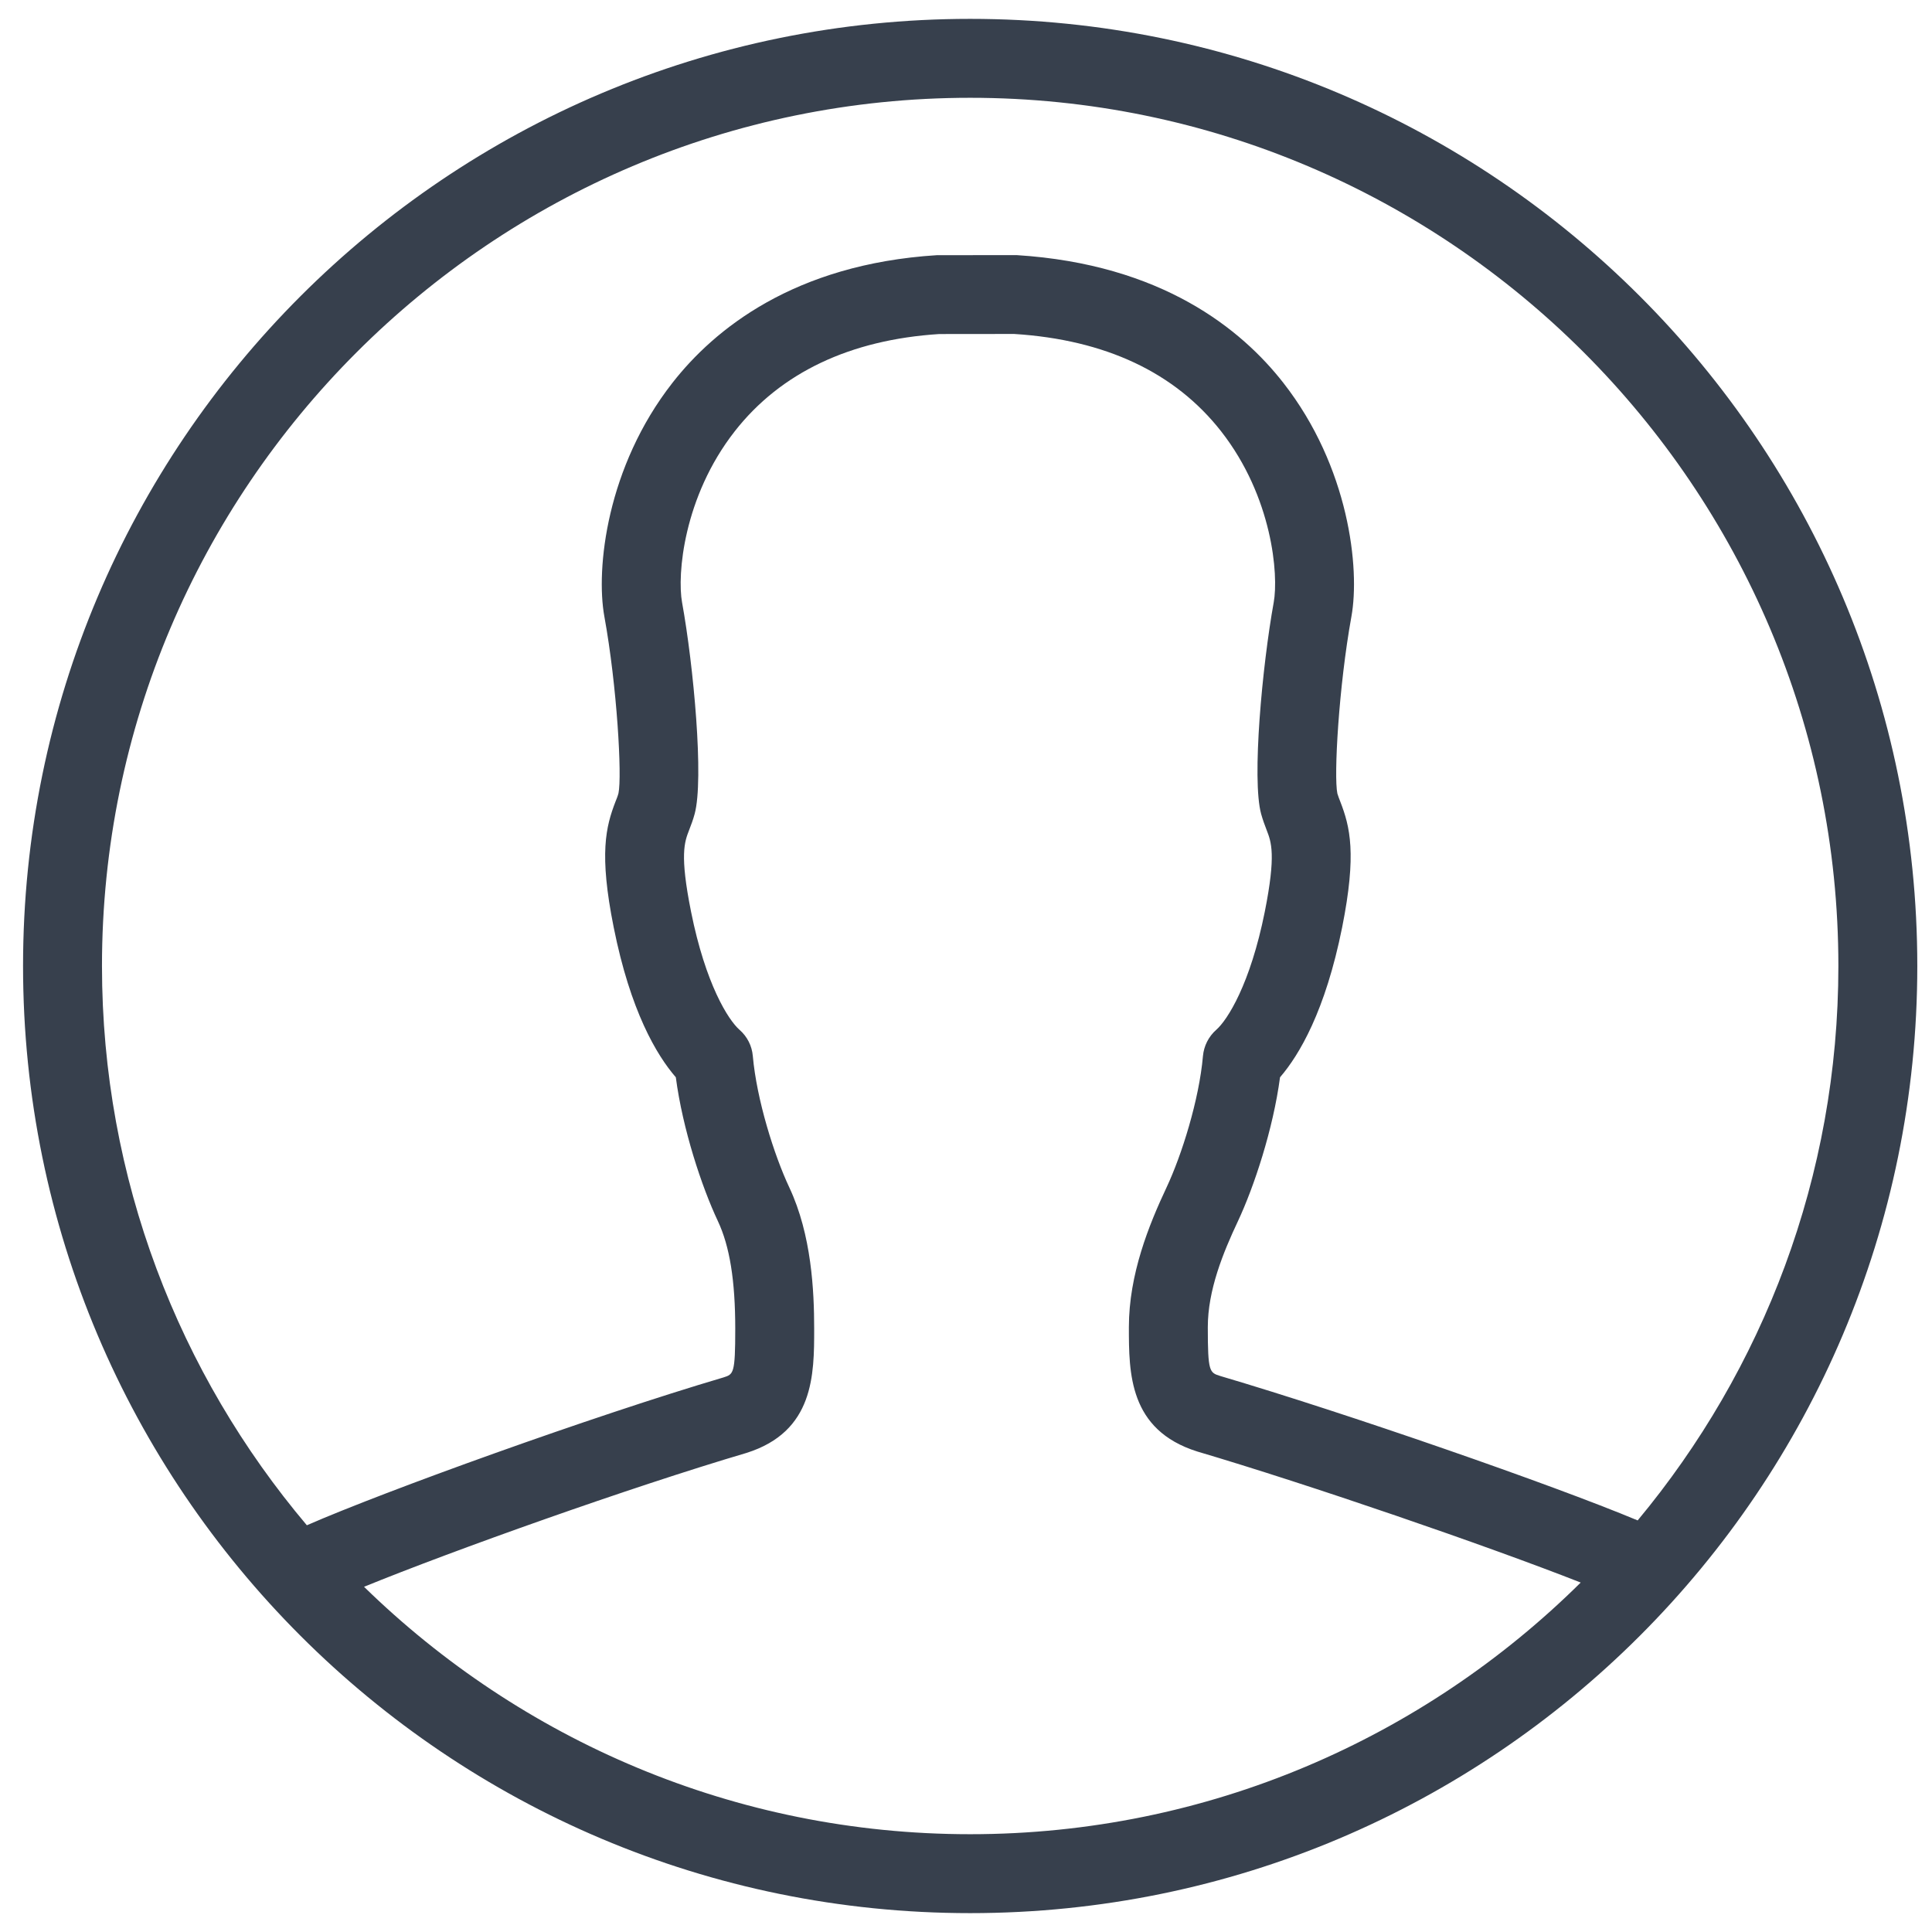
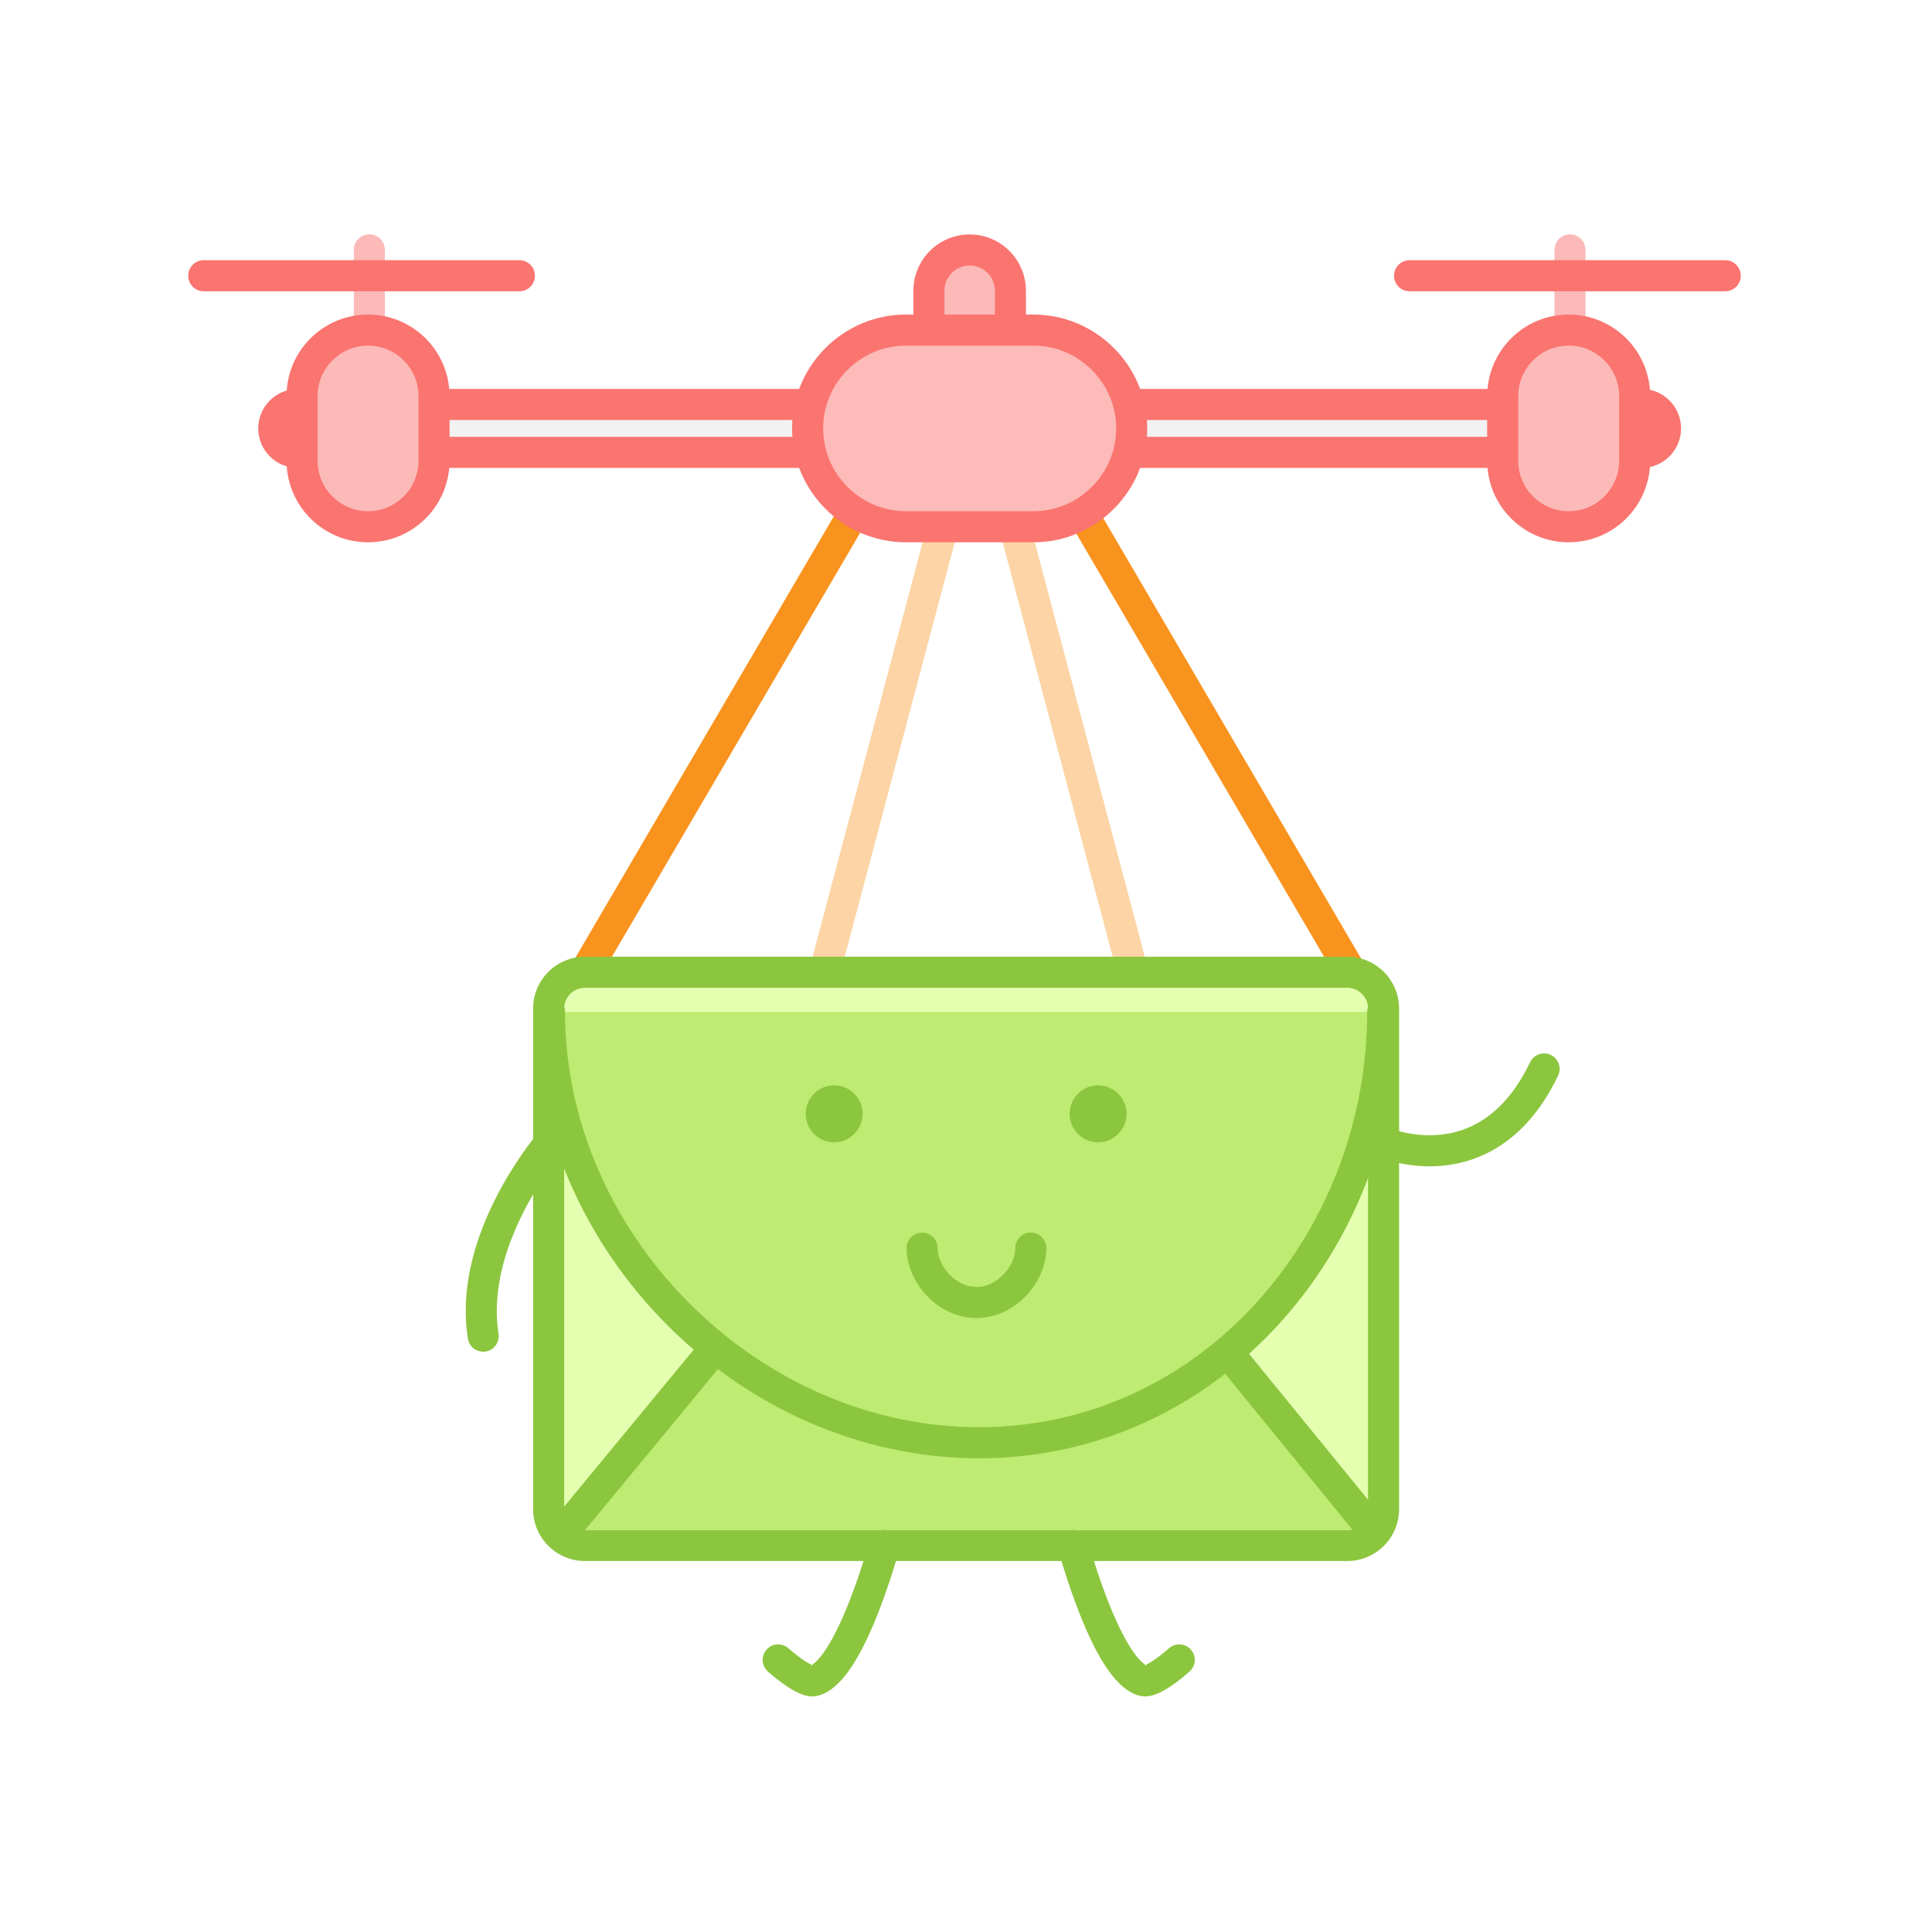
- <svg xmlns="http://www.w3.org/2000/svg" enable-background="new 0 0 512 512" height="512px" id="Layer_1" version="1.1" viewBox="0 0 512 512" width="512px" xml:space="preserve">
-   <path d="M257.107,5C118.473,5,6.109,117.365,6.109,255.998C6.109,394.631,118.473,507,257.107,507  s250.998-112.37,250.998-251.002C508.105,117.365,395.74,5,257.107,5z M257.107,25.917c126.868,0,230.082,103.214,230.082,230.082  c0,55.815-19.997,107.043-53.19,146.926c-22.939-9.58-77.089-28.372-110.609-38.269c-2.859-0.898-3.309-1.042-3.309-12.94  c0-9.826,4.044-19.721,7.987-28.096c4.269-9.1,9.334-24.399,11.153-38.126c5.086-5.904,12.01-17.547,16.463-39.739  c3.901-19.559,2.083-26.677-0.51-33.357c-0.266-0.705-0.552-1.399-0.756-2.094c-0.981-4.586,0.367-28.413,3.718-46.899  c2.308-12.685-0.593-39.658-18.057-61.972c-11.03-14.105-32.131-31.416-70.675-33.826l-21.141,0.02  c-37.891,2.391-59.012,19.701-70.042,33.806c-17.464,22.315-20.364,49.288-18.056,61.963c3.37,18.495,4.698,42.322,3.738,46.816  c-0.204,0.786-0.49,1.481-0.776,2.186c-2.574,6.68-4.412,13.798-0.49,33.357c4.432,22.192,11.357,33.836,16.463,39.739  c1.798,13.726,6.864,29.026,11.153,38.126c3.125,6.659,4.596,15.718,4.596,28.525c0,11.898-0.45,12.042-3.126,12.889  c-34.663,10.234-89.834,30.17-110.404,39.178c-33.846-40.066-54.293-91.785-54.293-148.212  C27.025,129.13,130.239,25.917,257.107,25.917z M96.474,420.516c23.552-9.615,70.512-26.365,101.355-35.475  c17.935-5.658,17.935-20.763,17.935-32.896c0-10.06-0.694-24.89-6.577-37.431c-4.045-8.589-8.662-23.317-9.682-34.847  c-0.225-2.696-1.491-5.188-3.534-6.965c-2.962-2.595-8.988-12.093-12.828-31.252c-3.043-15.167-1.756-18.486-0.51-21.693  c0.531-1.369,1.042-2.717,1.451-4.239c2.512-9.181-0.287-39.341-3.33-56.07c-1.327-7.272,0.347-27.933,13.951-45.337  c12.194-15.595,30.659-24.287,54.211-25.788l19.834-0.021c24.185,1.522,42.65,10.214,54.865,25.809  c13.604,17.404,15.259,38.065,13.93,45.346c-3.023,16.72-5.842,46.879-3.33,56.05c0.43,1.532,0.919,2.88,1.451,4.249  c1.247,3.206,2.533,6.526-0.49,21.693c-3.839,19.16-9.886,28.658-12.848,31.252c-2.022,1.777-3.288,4.269-3.534,6.965  c-1.001,11.53-5.617,26.258-9.661,34.847c-4.637,9.856-9.968,22.98-9.968,37.002c0,12.134,0,27.239,18.118,32.948  c29.516,8.722,76.701,24.93,101.621,34.73c-41.608,41.199-98.781,66.691-161.797,66.691  C194.664,486.084,137.981,461.042,96.474,420.516z" fill="#37404D" />
+ <svg xmlns="http://www.w3.org/2000/svg" width="503px" height="502px" viewBox="0 0 503 502" version="1.1">
+   <defs />
+   <g id="Page-1" stroke="none" stroke-width="1" fill="none" fill-rule="evenodd">
+     <g id="Imported-Layers-Copy" transform="translate(49, 61)">
+       <path d="M169.937,70.255 L99.785,190.069 C98.656,191.997 99.302,194.475 101.228,195.605 C103.154,196.735 105.631,196.087 106.759,194.16 L176.911,74.345 C178.04,72.418 177.393,69.94 175.468,68.81 C173.541,67.681 171.066,68.327 169.937,70.255" id="Fill-1" fill="#F8931E" />
+       <path d="M229.132,74.345 L299.284,194.16 C300.413,196.087 302.888,196.735 304.815,195.605 C306.74,194.475 307.387,191.997 306.259,190.069 L236.106,70.255 C234.978,68.327 232.502,67.681 230.575,68.81 C228.65,69.94 228.003,72.418 229.132,74.345" id="Fill-2" fill="#F8931E" />
+       <path d="M196.462,72.088 C194.674,72.088 193.039,73.284 192.558,75.095 L162.744,187.38 C162.17,189.539 163.454,191.755 165.613,192.329 C165.961,192.421 166.31,192.465 166.653,192.465 C168.441,192.465 170.077,191.269 170.558,189.458 L200.371,77.174 C200.945,75.014 199.66,72.799 197.502,72.225 C197.155,72.132 196.806,72.088 196.462,72.088" id="Fill-3" fill="#FCD4A5" />
+       <path d="M215.158,72.088 C214.815,72.088 214.466,72.132 214.118,72.225 C211.96,72.799 210.676,75.014 211.25,77.174 L241.063,189.458 C241.544,191.269 243.18,192.465 244.967,192.465 C245.311,192.465 245.66,192.421 246.008,192.329 C248.166,191.755 249.45,189.539 248.876,187.38 L219.063,75.095 C218.582,73.284 216.946,72.088 215.158,72.088" id="Fill-4" fill="#FCD4A5" />
+       <path d="M301.783,341.349 L103.272,341.349 C98.084,341.349 93.84,337.101 93.84,331.908 L93.84,201.554 C93.84,196.362 98.084,192.115 103.272,192.115 L301.783,192.115 C306.971,192.115 311.215,196.362 311.215,201.554 L311.215,331.908 C311.215,337.101 306.971,341.349 301.783,341.349" id="Fill-5" fill="#E4FFB0" />
+       <path d="M301.783,341.349 L301.783,337.303 L103.272,337.303 C101.792,337.302 100.464,336.704 99.469,335.715 C98.479,334.718 97.884,333.388 97.882,331.908 L97.882,201.554 C97.884,200.074 98.479,198.744 99.469,197.747 C100.464,196.758 101.792,196.162 103.272,196.16 L301.783,196.16 C303.263,196.162 304.591,196.758 305.587,197.747 C306.576,198.744 307.173,200.074 307.173,201.554 L307.173,331.908 C307.173,333.388 306.576,334.718 305.587,335.715 C304.591,336.704 303.263,337.302 301.783,337.303 L301.783,345.394 C305.491,345.394 308.88,343.868 311.302,341.436 C313.732,339.01 315.258,335.62 315.257,331.908 L315.257,201.554 C315.258,197.843 313.732,194.453 311.302,192.027 C308.88,189.596 305.491,188.068 301.783,188.069 L103.272,188.069 C99.564,188.068 96.176,189.596 93.752,192.027 C91.323,194.453 89.797,197.843 89.798,201.554 L89.798,331.908 C89.797,335.62 91.323,339.01 93.752,341.436 C96.176,343.868 99.564,345.394 103.272,345.394 L301.783,345.394 L301.783,341.349" id="Fill-6" fill="#8CC63F" />
+       <polyline id="Fill-7" fill="#BEEB71" points="98.107 337.303 203.875 209.195 308.361 337.303" />
+       <path d="M101.222,339.879 L203.857,215.569 L305.23,339.861 C306.642,341.591 309.188,341.849 310.917,340.437 C312.647,339.024 312.904,336.475 311.492,334.744 L207.007,206.637 C206.239,205.697 205.1,205.153 203.888,205.149 C202.674,205.147 201.532,205.682 200.759,206.618 L94.991,334.725 C93.569,336.448 93.81,338.998 95.532,340.421 C97.253,341.845 99.801,341.602 101.224,339.879 L101.222,339.879" id="Fill-8" fill="#8CC63F" />
+       <path d="M310.991,202.452 C310.991,262.157 266.171,314.603 205.897,314.603 C145.622,314.603 94.065,262.157 94.065,202.452" id="Fill-9" fill="#BEEB71" />
+       <path d="M306.949,202.452 C306.953,231.288 296.112,258.377 278.059,278.192 C269.034,288.101 258.216,296.189 246.053,301.801 C233.888,307.412 220.378,310.556 205.897,310.557 C176.948,310.562 149.985,297.95 130.245,278.065 C110.506,258.183 98.1,231.124 98.107,202.452 C98.107,200.219 96.298,198.408 94.065,198.408 C91.832,198.408 90.023,200.219 90.023,202.452 C90.03,233.487 103.402,262.502 124.51,283.768 C145.618,305.032 174.569,318.643 205.897,318.648 C221.552,318.649 236.247,315.236 249.438,309.149 C269.23,300.016 285.627,284.894 297.073,266.297 C308.519,247.698 315.032,225.603 315.033,202.452 C315.033,200.219 313.224,198.408 310.991,198.408 C308.759,198.408 306.949,200.219 306.949,202.452" id="Fill-10" fill="#8CC63F" />
+       <path d="M175.581,228.973 C175.581,233.07 172.262,236.39 168.17,236.39 C164.077,236.39 160.76,233.07 160.76,228.973 C160.76,224.878 164.077,221.556 168.17,221.556 C172.262,221.556 175.581,224.878 175.581,228.973" id="Fill-11" fill="#8CC63F" />
+       <path d="M244.296,228.973 C244.296,233.07 240.978,236.39 236.886,236.39 C232.793,236.39 229.475,233.07 229.475,228.973 C229.475,224.878 232.793,221.556 236.886,221.556 C240.978,221.556 244.296,224.878 244.296,228.973" id="Fill-12" fill="#8CC63F" />
+       <path d="M187.033,263.934 C187.035,266.256 187.571,268.515 188.482,270.608 C189.855,273.746 192.067,276.548 194.92,278.653 C197.765,280.747 201.321,282.139 205.223,282.139 C207.818,282.14 210.277,281.52 212.457,280.487 C215.731,278.932 218.404,276.487 220.317,273.62 C222.221,270.751 223.403,267.42 223.412,263.934 C223.412,261.7 221.603,259.889 219.37,259.889 C217.138,259.889 215.328,261.7 215.328,263.934 C215.329,264.985 215.073,266.181 214.553,267.374 C213.779,269.168 212.403,270.915 210.74,272.13 C209.07,273.355 207.181,274.048 205.223,274.048 C203.912,274.048 202.648,273.74 201.443,273.171 C199.639,272.326 197.993,270.851 196.856,269.134 C195.708,267.423 195.108,265.507 195.118,263.934 C195.118,261.7 193.308,259.889 191.075,259.889 C188.843,259.889 187.033,261.7 187.033,263.934" id="Fill-13" fill="#8CC63F" />
+       <path d="M309.598,240.097 C309.911,240.222 315.409,242.629 323.202,242.644 C328.295,242.648 334.427,241.568 340.428,237.988 C346.436,234.42 352.18,228.387 356.653,219.037 C357.619,217.024 356.772,214.606 354.76,213.639 C352.747,212.672 350.333,213.521 349.367,215.535 C345.434,223.707 340.816,228.33 336.293,231.036 C331.765,233.732 327.195,234.548 323.202,234.553 C320.165,234.553 317.495,234.064 315.622,233.578 C314.686,233.335 313.949,233.094 313.466,232.923 C313.225,232.837 313.047,232.769 312.939,232.726 L312.832,232.681 L312.791,232.776 L312.833,232.683 L312.832,232.681 L312.791,232.776 L312.833,232.683 C310.786,231.789 308.404,232.723 307.511,234.772 C306.618,236.819 307.553,239.204 309.598,240.098 L309.598,240.097" id="Fill-14" fill="#8CC63F" />
+       <path d="M91.264,233.737 C91.143,233.88 86.481,239.258 81.774,247.698 C79.423,251.92 77.059,256.911 75.267,262.428 C73.476,267.942 72.254,273.99 72.253,280.302 C72.253,282.669 72.425,285.072 72.808,287.491 C73.155,289.697 75.226,291.203 77.43,290.856 C79.636,290.506 81.141,288.435 80.792,286.227 C80.481,284.253 80.337,282.275 80.337,280.302 C80.335,275.044 81.366,269.818 82.955,264.929 C85.333,257.596 88.967,251.052 92.001,246.389 C93.518,244.056 94.882,242.192 95.856,240.926 C96.343,240.292 96.733,239.808 96.994,239.49 C97.125,239.33 97.225,239.211 97.288,239.137 L97.355,239.056 L97.369,239.041 L96.931,238.662 L97.367,239.042 L97.369,239.041 L96.931,238.662 L97.367,239.042 C98.831,237.355 98.652,234.8 96.966,233.335 C95.28,231.871 92.727,232.05 91.264,233.737" id="Fill-15" fill="#8CC63F" />
+       <path d="M226.496,342.398 C226.522,342.485 228.718,350.679 232.18,359.386 C233.919,363.747 235.959,368.229 238.32,372.003 C239.505,373.89 240.769,375.608 242.216,377.069 C243.665,378.514 245.316,379.77 247.445,380.413 C248.038,380.588 248.593,380.645 249.089,380.646 C250.087,380.64 250.876,380.436 251.595,380.199 C252.843,379.77 253.91,379.181 254.941,378.547 C256.471,377.595 257.873,376.52 258.933,375.665 C259.989,374.81 260.689,374.179 260.728,374.144 C262.386,372.647 262.517,370.089 261.023,368.43 C259.527,366.772 256.971,366.64 255.314,368.136 L255.887,368.772 L255.314,368.135 L255.314,368.136 L255.887,368.772 L255.314,368.135 C255.287,368.162 253.836,369.458 252.177,370.657 C251.354,371.256 250.473,371.829 249.787,372.185 C249.447,372.363 249.158,372.484 248.999,372.535 L248.909,372.564 L248.883,372.57 L249.089,373.536 L249.089,372.555 C248.935,372.555 248.883,372.57 248.883,372.57 L249.089,373.536 L249.089,372.555 L249.089,374.837 L249.733,372.654 C249.446,372.569 249.227,372.555 249.089,372.555 L249.089,374.837 L249.733,372.654 C249.489,372.596 248.793,372.226 247.949,371.365 C246.454,369.881 244.644,367.098 243.008,363.844 C240.529,358.955 238.318,353.01 236.765,348.338 C235.986,346.001 235.366,343.977 234.944,342.543 C234.733,341.827 234.571,341.26 234.462,340.874 C234.408,340.681 234.368,340.533 234.341,340.436 L234.303,340.298 C233.724,338.139 231.506,336.861 229.35,337.441 C227.194,338.022 225.917,340.24 226.496,342.398" id="Fill-16" fill="#8CC63F" />
+       <path d="M177.318,340.298 L177.296,340.375 C177.063,341.237 174.844,349.229 171.622,357.16 C170.019,361.118 168.15,365.065 166.272,367.989 C165.339,369.45 164.403,370.647 163.593,371.443 C162.785,372.251 162.125,372.597 161.886,372.654 L162.53,374.836 L162.53,372.555 C162.394,372.555 162.174,372.569 161.887,372.654 L162.53,374.836 L162.53,372.555 L162.53,373.618 L162.738,372.57 C162.731,372.569 162.669,372.555 162.53,372.555 L162.53,373.618 L162.738,372.57 L162.629,372.538 C162.346,372.452 161.676,372.131 160.969,371.688 C159.892,371.025 158.681,370.111 157.781,369.381 C157.328,369.016 156.949,368.695 156.689,368.471 C156.56,368.359 156.459,368.271 156.393,368.213 L156.322,368.15 L156.307,368.136 C154.649,366.64 152.093,366.772 150.598,368.43 C149.104,370.089 149.234,372.647 150.893,374.144 C150.955,374.199 152.538,375.631 154.604,377.14 C155.644,377.895 156.796,378.672 158.037,379.328 C158.661,379.655 159.309,379.955 160.024,380.199 C160.744,380.436 161.533,380.64 162.53,380.646 C163.027,380.645 163.582,380.588 164.175,380.414 C166.304,379.77 167.956,378.514 169.404,377.069 C171.92,374.513 173.952,371.169 175.822,367.503 C178.6,362.012 180.891,355.794 182.525,350.897 C184.154,346.006 185.109,342.453 185.124,342.398 C185.704,340.24 184.426,338.022 182.27,337.441 C180.115,336.861 177.897,338.141 177.318,340.298" id="Fill-17" fill="#8CC63F" />
+       <path d="M378.4,56.772 L28.505,56.772 C25.077,56.772 22.273,53.965 22.273,50.535 C22.273,47.106 25.077,44.298 28.505,44.298 L378.4,44.298 C381.828,44.298 384.631,47.106 384.631,50.535 C384.631,53.965 381.828,56.772 378.4,56.772" id="Fill-18" fill="#F2F2F2" />
+       <path d="M378.4,56.772 L378.4,52.726 L28.505,52.726 C27.905,52.726 27.377,52.489 26.962,52.079 C26.553,51.664 26.317,51.135 26.315,50.535 C26.317,49.936 26.553,49.406 26.962,48.991 C27.377,48.581 27.905,48.345 28.505,48.344 L378.4,48.344 C379,48.345 379.528,48.581 379.943,48.991 C380.352,49.406 380.588,49.936 380.589,50.535 C380.588,51.135 380.352,51.664 379.943,52.079 C379.528,52.489 379,52.726 378.4,52.726 L378.4,60.817 C381.228,60.818 383.815,59.652 385.658,57.801 C387.508,55.956 388.674,53.365 388.674,50.535 C388.674,47.704 387.508,45.115 385.658,43.271 C383.815,41.419 381.228,40.253 378.4,40.253 L28.505,40.253 C25.677,40.253 23.09,41.419 21.245,43.271 C19.397,45.115 18.23,47.704 18.231,50.535 C18.23,53.365 19.397,55.956 21.245,57.801 C23.09,59.652 25.677,60.818 28.505,60.817 L378.4,60.817 L378.4,56.772" id="Fill-19" fill="#FA7470" />
+       <path d="M359.747,63.379 L359.747,4.045" id="Fill-20" fill="#F2F2F2" />
+       <path d="M363.789,63.379 L363.789,4.045 C363.789,1.811 361.98,0 359.747,0 C357.514,0 355.705,1.811 355.705,4.045 L355.705,63.379 C355.705,65.614 357.514,67.425 359.747,67.425 C361.98,67.425 363.789,65.614 363.789,63.379" id="Fill-21" fill="#FBBAB8" />
+       <path d="M359.41,76.135 L359.41,76.135 C349.922,76.135 342.231,68.437 342.231,58.941 L342.231,42.13 C342.231,32.634 349.922,24.936 359.41,24.936 C368.898,24.936 376.589,32.634 376.589,42.13 L376.589,58.941 C376.589,68.437 368.898,76.135 359.41,76.135" id="Fill-22" fill="#FBBAB8" />
+       <path d="M359.41,76.135 L359.41,72.089 C355.77,72.086 352.512,70.623 350.121,68.238 C347.738,65.846 346.276,62.585 346.273,58.941 L346.273,42.13 C346.276,38.486 347.738,35.224 350.121,32.832 C352.512,30.446 355.77,28.983 359.41,28.982 C363.051,28.983 366.309,30.446 368.699,32.832 C371.082,35.224 372.544,38.486 372.547,42.13 L372.547,58.941 C372.544,62.585 371.082,65.846 368.699,68.238 C366.309,70.623 363.051,72.086 359.41,72.089 L359.41,80.18 C365.258,80.182 370.588,77.796 374.416,73.96 C378.249,70.128 380.634,64.794 380.631,58.941 L380.631,42.13 C380.634,36.277 378.249,30.941 374.416,27.111 C370.588,23.274 365.258,20.888 359.41,20.891 C353.563,20.888 348.232,23.274 344.405,27.111 C340.57,30.941 338.186,36.277 338.189,42.13 L338.189,58.941 C338.186,64.794 340.57,70.128 344.405,73.96 C348.232,77.796 353.563,80.182 359.41,80.18 L359.41,76.135" id="Fill-23" fill="#FA7470" />
+       <path d="M47.158,63.379 L47.158,4.045" id="Fill-24" fill="#F2F2F2" />
+       <path d="M51.2,63.379 L51.2,4.045 C51.2,1.811 49.39,0 47.158,0 C44.925,0 43.116,1.811 43.116,4.045 L43.116,63.379 C43.116,65.614 44.925,67.425 47.158,67.425 C49.39,67.425 51.2,65.614 51.2,63.379" id="Fill-25" fill="#FBBAB8" />
+       <path d="M46.821,76.135 L46.821,76.135 C37.333,76.135 29.642,68.437 29.642,58.941 L29.642,42.13 C29.642,32.634 37.333,24.936 46.821,24.936 C56.309,24.936 64,32.634 64,42.13 L64,58.941 C64,68.437 56.309,76.135 46.821,76.135" id="Fill-26" fill="#FBBAB8" />
+       <path d="M46.821,76.135 L46.821,72.089 C43.18,72.086 39.922,70.623 37.532,68.238 C35.149,65.846 33.686,62.585 33.684,58.941 L33.684,42.13 C33.686,38.486 35.149,35.224 37.532,32.832 C39.922,30.446 43.18,28.983 46.821,28.982 C50.462,28.983 53.72,30.446 56.11,32.832 C58.493,35.224 59.955,38.486 59.958,42.13 L59.958,58.941 C59.955,62.585 58.493,65.846 56.11,68.238 C53.72,70.623 50.462,72.086 46.821,72.089 L46.821,80.18 C52.669,80.182 57.999,77.796 61.827,73.96 C65.66,70.128 68.043,64.794 68.042,58.941 L68.042,42.13 C68.043,36.277 65.66,30.941 61.827,27.111 C57.999,23.274 52.669,20.888 46.821,20.891 C40.973,20.888 35.643,23.274 31.815,27.111 C27.981,30.941 25.597,36.277 25.6,42.13 L25.6,58.941 C25.597,64.794 27.981,70.128 31.815,73.96 C35.643,77.796 40.973,80.182 46.821,80.18 L46.821,76.135" id="Fill-27" fill="#FA7470" />
+       <path d="M214.063,14.701 L214.063,39.915 C214.063,45.781 209.312,50.535 203.452,50.535 C197.593,50.535 192.842,45.781 192.842,39.915 L192.842,14.701 C192.842,8.837 197.593,4.082 203.452,4.082 C209.312,4.082 214.063,8.837 214.063,14.701" id="Fill-28" fill="#FBBAB8" />
+       <path d="M214.063,14.701 L210.021,14.701 L210.021,39.915 C210.018,41.744 209.292,43.362 208.097,44.564 C206.895,45.76 205.279,46.488 203.452,46.489 C201.625,46.488 200.01,45.76 198.808,44.564 C197.613,43.362 196.885,41.744 196.884,39.915 L196.884,14.701 C196.885,12.873 197.613,11.255 198.808,10.053 C200.01,8.857 201.625,8.129 203.452,8.127 C205.279,8.129 206.895,8.857 208.097,10.053 C209.292,11.255 210.018,12.873 210.021,14.701 L218.105,14.701 C218.106,10.664 216.459,6.972 213.814,4.331 C211.174,1.684 207.486,0.034 203.452,0.036 C199.418,0.034 195.731,1.684 193.091,4.331 C190.446,6.972 188.797,10.664 188.8,14.701 L188.8,39.915 C188.797,43.953 190.446,47.645 193.091,50.285 C195.731,52.932 199.418,54.583 203.452,54.58 C207.486,54.583 211.174,52.932 213.814,50.285 C216.459,47.645 218.106,43.953 218.105,39.915 L218.105,14.701 L214.063,14.701" id="Fill-29" fill="#FA7470" />
+       <path d="M220.065,76.135 L186.839,76.135 C172.772,76.135 161.261,64.614 161.261,50.535 C161.261,36.455 172.772,24.936 186.839,24.936 L220.065,24.936 C234.133,24.936 245.644,36.455 245.644,50.535 C245.644,64.614 234.133,76.135 220.065,76.135" id="Fill-30" fill="#FCBAB8" />
+       <path d="M220.065,76.135 L220.065,72.089 L186.839,72.089 C180.919,72.088 175.555,69.674 171.633,65.754 C167.716,61.828 165.304,56.46 165.303,50.535 C165.304,44.611 167.716,39.241 171.633,35.316 C175.555,31.397 180.919,28.982 186.839,28.982 L220.065,28.982 C225.984,28.982 231.35,31.397 235.272,35.316 C239.187,39.241 241.6,44.611 241.602,50.535 C241.6,56.46 239.187,61.828 235.272,65.754 C231.35,69.674 225.984,72.088 220.065,72.089 L220.065,80.18 C228.214,80.182 235.638,76.836 240.989,71.476 C246.344,66.121 249.687,58.691 249.686,50.535 C249.687,42.381 246.344,34.95 240.989,29.595 C235.638,24.235 228.214,20.89 220.065,20.891 L186.839,20.891 C178.691,20.89 171.267,24.235 165.916,29.595 C160.56,34.95 157.218,42.381 157.219,50.535 C157.218,58.691 160.56,66.121 165.916,71.476 C171.267,76.836 178.691,80.182 186.839,80.18 L220.065,80.18 L220.065,76.135" id="Fill-31" fill="#FA7470" />
+       <path d="M4.042,10.788 L86.231,10.788" id="Fill-32" fill="#E6E6E6" />
+       <path d="M4.042,14.833 L86.231,14.833 C88.464,14.833 90.274,13.022 90.274,10.788 C90.274,8.554 88.464,6.742 86.231,6.742 L4.042,6.742 C1.81,6.742 0,8.554 0,10.788 C0,13.022 1.81,14.833 4.042,14.833" id="Fill-33" fill="#FA7470" />
+       <path d="M317.979,10.788 L400.168,10.788" id="Fill-34" fill="#E6E6E6" />
+       <path d="M317.979,14.833 L400.168,14.833 C402.401,14.833 404.21,13.022 404.21,10.788 C404.21,8.554 402.401,6.742 400.168,6.742 L317.979,6.742 C315.746,6.742 313.937,8.554 313.937,10.788 C313.937,13.022 315.746,14.833 317.979,14.833" id="Fill-35" fill="#FA7470" />
+     </g>
+   </g>
</svg>
